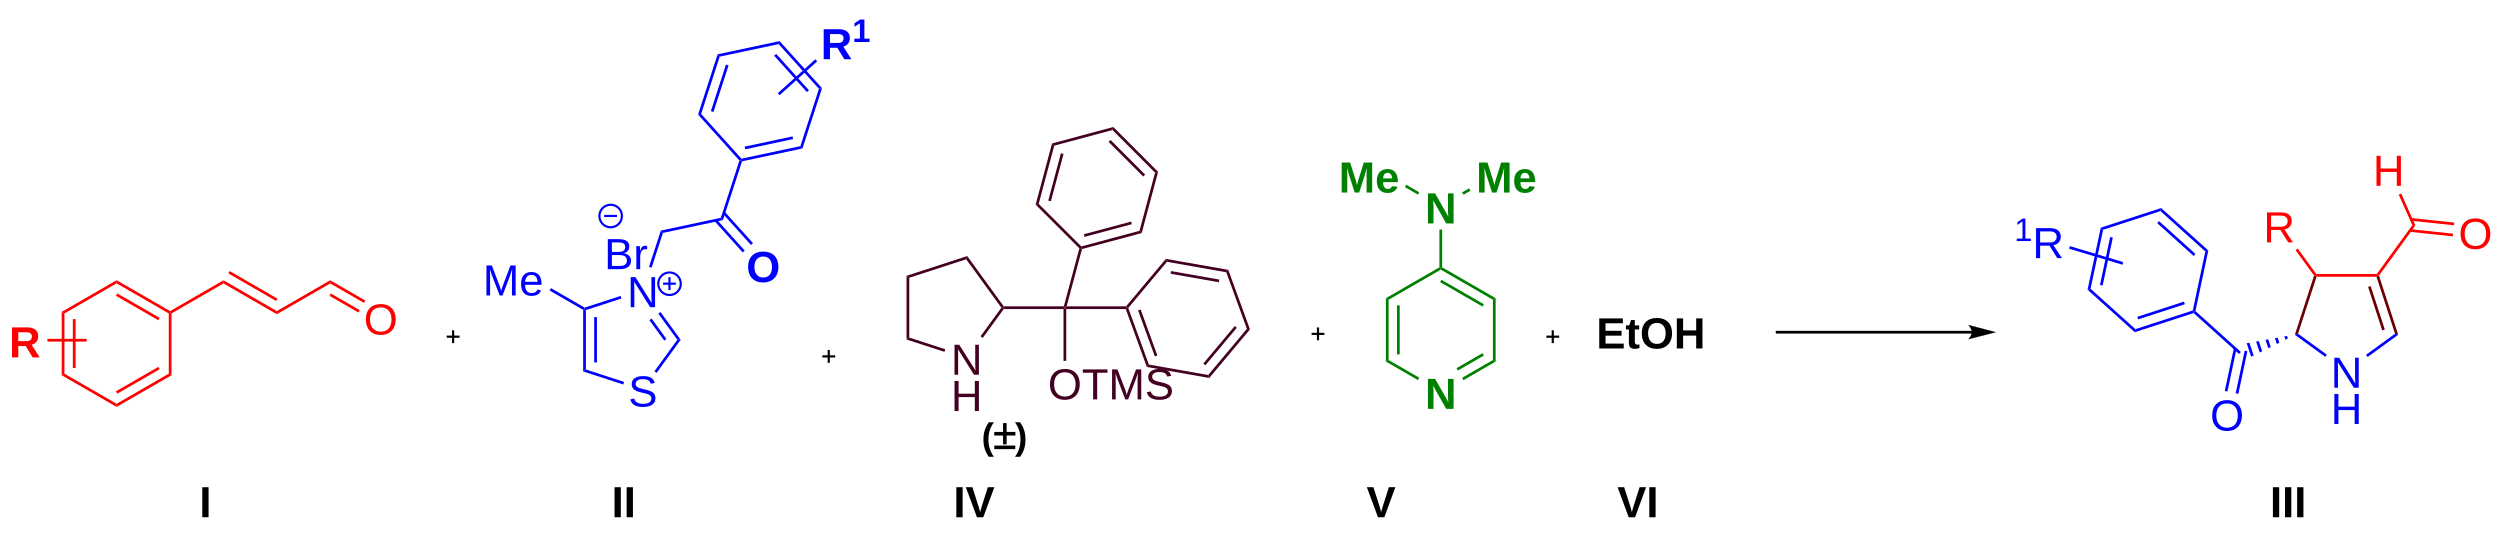
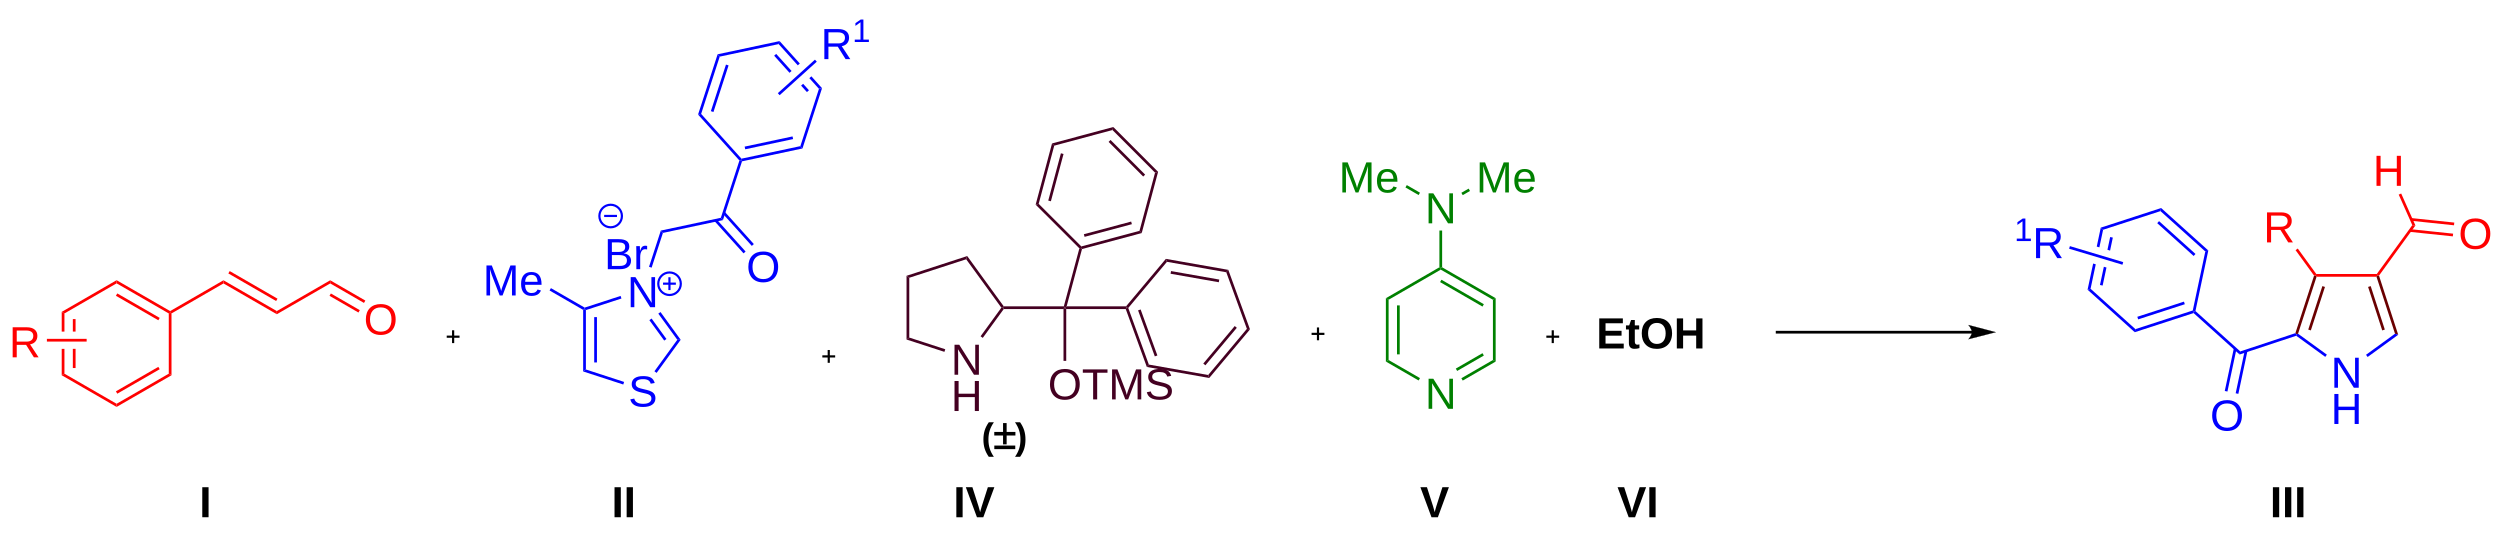
<svg xmlns="http://www.w3.org/2000/svg" width="1146px" height="246px" viewBox="0 0 1146 246" style="background-color: #ffffff00" version="1.1">
  <path stroke="none" fill="#000000" transform="matrix(0.0833333 0 0 0.0833333 -56.6667 -193)" d="M 3137.28,4162.03 L 3207.84,4162.03 L 3207.84,4174.03 L 3137.28,4174.03 Z " />
  <path stroke="none" fill="#000000" transform="matrix(0.0833333 0 0 0.0833333 -56.6667 -193)" d="M 3178.56,4132.75 L 3178.56,4203.31 L 3166.56,4203.31 L 3166.56,4132.75 Z " />
  <path stroke="none" fill="#ff0000" transform="matrix(0.0833333 0 0 0.0833333 -56.6667 -193)" d="M 1623.38,4040.19 L 1615.88,4035.86 L 1615.88,4027.2 L 1909.28,3857.75 L 1909.28,3875.08 L 1623.38,4040.19 Z " />
  <path stroke="none" fill="#ff0000" transform="matrix(0.0833333 0 0 0.0833333 -56.6667 -193)" d="M 1909.28,3875.08 L 1909.28,3857.75 L 2202.67,4027.2 L 2202.67,4044.52 L 1909.28,3875.08 Z " />
  <path stroke="none" fill="#ff0000" transform="matrix(0.0833333 0 0 0.0833333 -56.6667 -193)" d="M 1936.03,3820.1 L 1943.53,3807.11 L 2206.44,3958.95 L 2198.94,3971.94 L 1936.03,3820.1 Z " />
  <path stroke="none" fill="#ff0000" transform="matrix(0.0833333 0 0 0.0833333 -56.6667 -193)" d="M 2202.67,4044.52 L 2202.67,4027.2 L 2496.38,3857.75 L 2496.38,3875.07 L 2202.67,4044.52 Z " />
  <text x="0" y="0" stroke="none" fill="#ff0000" transform="matrix(0.0833333 0 0 0.0833333 166.766 153.356)" font-style="normal" font-weight="normal" font-size="240px" font-family="Arial">
O</text>
  <path stroke="none" fill="#ff0000" transform="matrix(0.0833333 0 0 0.0833333 -56.6667 -193)" d="M 2496.38,3875.07 L 2496.38,3857.75 L 2689.69,3969.4 L 2682.19,3982.38 L 2496.38,3875.07 Z " />
  <path stroke="none" fill="#ff0000" transform="matrix(0.0833333 0 0 0.0833333 -56.6667 -193)" d="M 2492.62,3943.33 L 2500.12,3930.34 L 2659.19,4022.21 L 2651.69,4035.2 L 2492.62,3943.33 Z " />
  <text x="0" y="0" stroke="none" fill="#0000ff" transform="matrix(0.0833333 0 0 0.0833333 288.027 186.366)" font-style="normal" font-weight="normal" font-size="240px" font-family="Arial">
S</text>
  <text x="0" y="0" stroke="none" fill="#0000ff" transform="matrix(0.0833333 0 0 0.0833333 287.476 140.813)" font-style="normal" font-weight="normal" font-size="240px" font-family="Arial">
N</text>
  <path stroke="none" fill="#0000ff" transform="matrix(0.0833333 0 0 0.0833333 -56.6667 -193)" d="M 3887.86,4359.34 L 3902.86,4348.45 L 4113.1,4416.89 L 4108.46,4431.15 L 3887.86,4359.34 Z " />
  <path stroke="none" fill="#0000ff" transform="matrix(0.0833333 0 0 0.0833333 -56.6667 -193)" d="M 4291.97,4367.12 L 4279.84,4358.3 L 4405.73,4185.07 L 4424.27,4185.07 L 4291.97,4367.12 Z " />
  <path stroke="none" fill="#0000ff" transform="matrix(0.0833333 0 0 0.0833333 -56.6667 -193)" d="M 4424.27,4185.07 L 4405.73,4185.07 L 4301.21,4041.26 L 4313.34,4032.44 L 4424.27,4185.07 Z " />
  <path stroke="none" fill="#0000ff" transform="matrix(0.0833333 0 0 0.0833333 -56.6667 -193)" d="M 4345.89,4180.66 L 4333.75,4189.48 L 4252.01,4077.01 L 4264.15,4068.2 L 4345.89,4180.66 Z " />
  <path stroke="none" fill="#0000ff" transform="matrix(0.0833333 0 0 0.0833333 -56.6667 -193)" d="M 4093.79,3943.77 L 4098.43,3958.04 L 3902.86,4021.7 L 3895.36,4016.25 L 3896.21,4008.09 L 4093.79,3943.77 Z " />
  <path stroke="none" fill="#0000ff" transform="matrix(0.0833333 0 0 0.0833333 -56.6667 -193)" d="M 4264.46,3788.25 L 4250.19,3783.61 L 4315.07,3584.31 L 4326.65,3597.18 L 4264.46,3788.25 Z " />
  <path stroke="none" fill="#0000ff" transform="matrix(0.0833333 0 0 0.0833333 -56.6667 -193)" d="M 4326.65,3597.18 L 4315.07,3584.31 L 4645.17,3514.02 L 4656.77,3526.89 L 4326.65,3597.18 Z " />
  <text x="0" y="0" stroke="none" fill="#0000ff" transform="matrix(0.0833333 0 0 0.0833333 221.353 135.453)" font-style="normal" font-weight="normal" font-size="240px" font-family="Arial">
Me</text>
  <path stroke="none" fill="#0000ff" transform="matrix(0.0833333 0 0 0.0833333 -56.6667 -193)" d="M 3902.86,4348.45 L 3887.86,4359.34 L 3887.86,4020.58 L 3895.36,4016.25 L 3902.86,4021.7 L 3902.86,4348.45 Z " />
  <path stroke="none" fill="#0000ff" transform="matrix(0.0833333 0 0 0.0833333 -56.6667 -193)" d="M 3963.63,4309.76 L 3948.63,4309.76 L 3948.63,4060.38 L 3963.63,4060.38 L 3963.63,4309.76 Z " />
  <path stroke="none" fill="#0000ff" transform="matrix(0.0833333 0 0 0.0833333 -56.6667 -193)" d="M 3896.21,4008.09 L 3895.36,4016.25 L 3887.86,4020.58 L 3703.06,3913.91 L 3710.56,3900.92 L 3896.21,4008.09 Z " />
  <text x="0" y="0" stroke="none" fill="#0000ff" transform="matrix(0.0833333 0 0 0.0833333 276.979 123.393)" font-style="normal" font-weight="normal" font-size="240px" font-family="Arial">
Br</text>
  <text x="0" y="0" stroke="none" fill="#0000ff" transform="matrix(0.0833333 0 0 0.0833333 1068.43 177.732)" font-style="normal" font-weight="normal" font-size="240px" font-family="Arial">
N</text>
  <text x="0" y="0" stroke="none" fill="#0000ff" transform="matrix(0.0833333 0 0 0.0833333 1068.43 194.357)" font-style="normal" font-weight="normal" font-size="240px" font-family="Arial">
H</text>
-   <path stroke="none" fill="#0000ff" transform="matrix(0.0833333 0 0 0.0833333 -56.6667 -193)" d="M 13303.5,4157.51 L 13321.1,4151.78 L 13479.7,4266.94 L 13470.8,4279.08 L 13303.5,4157.51 Z " />
-   <path stroke="none" fill="#6a0000" transform="matrix(0.0833333 0 0 0.0833333 -56.6667 -193)" d="M 13321.1,4151.78 L 13303.5,4157.51 L 13409.2,3832.12 L 13417.6,3830.8 L 13423,3838.3 L 13321.1,4151.78 Z " />
+   <path stroke="none" fill="#0000ff" transform="matrix(0.0833333 0 0 0.0833333 -56.6667 -193)" d="M 13311,4162.97 L 13312.3,4154.64 L 13321.1,4151.78 L 13479.7,4266.94 L 13470.8,4279.08 L 13311,4162.97 Z " />
+   <path stroke="none" fill="#6a0000" transform="matrix(0.0833333 0 0 0.0833333 -56.6667 -193)" d="M 13321.1,4151.78 L 13312.3,4154.64 L 13306.4,4148.71 L 13409.2,3832.12 L 13417.6,3830.8 L 13423,3838.3 L 13321.1,4151.78 Z " />
+   <path stroke="none" fill="#6a0000" transform="matrix(0.0833333 0 0 0.0833333 -56.6667 -193)" d="M 13391.5,4133.55 L 13377.2,4128.91 L 13454.9,3889.78 L 13469.2,3894.41 L 13391.5,4133.55 Z " />
  <path stroke="none" fill="#ff0000" transform="matrix(0.0833333 0 0 0.0833333 -56.6667 -193)" d="M 13423,3838.3 L 13417.6,3830.8 L 13421.4,3823.3 L 13754.2,3823.3 L 13758.1,3830.8 L 13752.6,3838.3 L 13423,3838.3 Z " />
  <path stroke="none" fill="#6a0000" transform="matrix(0.0833333 0 0 0.0833333 -56.6667 -193)" d="M 13752.6,3838.3 L 13758.1,3830.8 L 13766.4,3832.12 L 13872.1,4157.51 L 13854.5,4151.78 L 13752.6,3838.3 Z " />
  <path stroke="none" fill="#6a0000" transform="matrix(0.0833333 0 0 0.0833333 -56.6667 -193)" d="M 13706.4,3894.41 L 13720.7,3889.78 L 13798.4,4128.91 L 13784.1,4133.55 L 13706.4,3894.41 Z " />
  <path stroke="none" fill="#0000ff" transform="matrix(0.0833333 0 0 0.0833333 -56.6667 -193)" d="M 13854.5,4151.78 L 13872.1,4157.51 L 13703.9,4279.71 L 13695.1,4267.57 L 13854.5,4151.78 Z " />
  <path stroke="none" fill="#ff0000" transform="matrix(0.0833333 0 0 0.0833333 -56.6667 -193)" d="M 13766.4,3832.12 L 13758.1,3830.8 L 13754.2,3823.3 L 13949.6,3554.43 L 13966.8,3556.24 L 13766.4,3832.12 Z " />
  <text x="0" y="0" stroke="none" fill="#ff0000" transform="matrix(0.0833333 0 0 0.0833333 1087.75 85.1888)" font-style="normal" font-weight="normal" font-size="240px" font-family="Arial">
H</text>
  <path stroke="none" fill="#ff0000" transform="matrix(0.0833333 0 0 0.0833333 -56.6667 -193)" d="M 13966.8,3556.24 L 13949.6,3554.43 L 13874.8,3386.54 L 13888.5,3380.44 L 13966.8,3556.24 Z " />
  <text x="0" y="0" stroke="none" fill="#ff0000" transform="matrix(0.0833333 0 0 0.0833333 1126.96 114.077)" font-style="normal" font-weight="normal" font-size="240px" font-family="Arial">
O</text>
  <path stroke="none" fill="#ff0000" transform="matrix(0.0833333 0 0 0.0833333 -56.6667 -193)" d="M 13943,3530.46 L 13944.6,3515.54 L 14180.6,3540.35 L 14179,3555.27 L 13943,3530.46 Z " />
  <path stroke="none" fill="#ff0000" transform="matrix(0.0833333 0 0 0.0833333 -56.6667 -193)" d="M 13936.6,3591.42 L 13938.2,3576.5 L 14174.2,3601.3 L 14172.6,3616.22 L 13936.6,3591.42 Z " />
-   <path stroke="none" fill="#0000ff" transform="matrix(0.0833333 0 0 0.0833333 -56.6667 -193)" d="M 13006.5,4251.96 L 12996.5,4263.11 L 12746.6,4038.17 L 12748.4,4029.7 L 12756.7,4027.02 L 13006.5,4251.96 Z " />
+   <path stroke="none" fill="#0000ff" transform="matrix(0.0833333 0 0 0.0833333 -56.6667 -193)" d="M 13003.3,4249.05 L 12999.7,4266.03 L 12746.6,4038.17 L 12748.4,4029.7 L 12756.7,4027.02 L 13003.3,4249.05 Z " />
  <text x="0" y="0" stroke="none" fill="#ff0000" transform="matrix(0.0833333 0 0 0.0833333 1037.56 111.111)" font-style="normal" font-weight="normal" font-size="240px" font-family="Arial">
R</text>
  <path stroke="none" fill="#ff0000" transform="matrix(0.0833333 0 0 0.0833333 -56.6667 -193)" d="M 13421.4,3823.3 L 13417.6,3830.8 L 13409.2,3832.12 L 13307.4,3691.98 L 13319.6,3683.16 L 13421.4,3823.3 Z " />
  <path stroke="none" fill="#0000ff" transform="matrix(0.0833333 0 0 0.0833333 -56.6667 -193)" d="M 12742,4023.9 L 12748.4,4029.7 L 12746.6,4038.17 L 12422.8,4143.39 L 12426.4,4126.45 L 12742,4023.9 Z " />
  <path stroke="none" fill="#0000ff" transform="matrix(0.0833333 0 0 0.0833333 -56.6667 -193)" d="M 12693.5,3975.21 L 12698.2,3989.47 L 12441.6,4072.83 L 12437,4058.56 L 12693.5,3975.21 Z " />
  <path stroke="none" fill="#0000ff" transform="matrix(0.0833333 0 0 0.0833333 -56.6667 -193)" d="M 12426.4,4126.45 L 12422.8,4143.39 L 12163.3,3909.75 L 12179.8,3904.4 L 12426.4,4126.45 Z " />
-   <path stroke="none" fill="#0000ff" transform="matrix(0.0833333 0 0 0.0833333 -56.6667 -193)" d="M 12179.8,3904.4 L 12163.3,3909.75 L 12235.9,3568.22 L 12248.8,3579.81 L 12179.8,3904.4 Z " />
-   <path stroke="none" fill="#0000ff" transform="matrix(0.0833333 0 0 0.0833333 -56.6667 -193)" d="M 12246.2,3886.77 L 12231.5,3883.65 L 12287.6,3619.81 L 12302.3,3622.93 L 12246.2,3886.77 Z " />
+   <path stroke="none" fill="#0000ff" transform="matrix(0.0833333 0 0 0.0833333 -56.6667 -193)" d="M 12179.8,3904.4 L 12163.3,3909.75 L 12194,3765.65 L 12208.4,3769.97 L 12179.8,3904.4 L 12179.8,3904.4 Z " />
+   <path stroke="none" fill="#0000ff" transform="matrix(0.0833333 0 0 0.0833333 -56.6667 -193)" d="M 12235.9,3568.22 L 12248.8,3579.81 L 12228.2,3676.74 L 12213.8,3672.41 L 12235.9,3568.22 L 12235.9,3568.22 Z " />
+   <path stroke="none" fill="#0000ff" transform="matrix(0.0833333 0 0 0.0833333 -56.6667 -193)" d="M 12246.2,3886.77 L 12231.5,3883.65 L 12252.9,3783.32 L 12267.3,3787.64 L 12246.2,3886.77 L 12246.2,3886.77 Z " />
+   <path stroke="none" fill="#0000ff" transform="matrix(0.0833333 0 0 0.0833333 -56.6667 -193)" d="M 12287.6,3619.81 L 12302.3,3622.93 L 12287.1,3694.41 L 12272.7,3690.08 L 12287.6,3619.81 L 12287.6,3619.81 Z " />
  <path stroke="none" fill="#0000ff" transform="matrix(0.0833333 0 0 0.0833333 -56.6667 -193)" d="M 12248.8,3579.81 L 12235.9,3568.22 L 12568,3460.32 L 12564.4,3477.27 L 12248.8,3579.81 Z " />
  <path stroke="none" fill="#0000ff" transform="matrix(0.0833333 0 0 0.0833333 -56.6667 -193)" d="M 12564.4,3477.27 L 12568,3460.32 L 12827.5,3693.96 L 12811,3699.31 L 12564.4,3477.27 Z " />
  <path stroke="none" fill="#0000ff" transform="matrix(0.0833333 0 0 0.0833333 -56.6667 -193)" d="M 12546.5,3543.59 L 12556.5,3532.45 L 12756.9,3712.93 L 12746.9,3724.08 L 12546.5,3543.59 Z " />
  <path stroke="none" fill="#0000ff" transform="matrix(0.0833333 0 0 0.0833333 -56.6667 -193)" d="M 12811,3699.31 L 12827.5,3693.96 L 12756.7,4027.02 L 12748.4,4029.7 L 12742,4023.9 L 12811,3699.31 Z " />
  <text x="0" y="0" stroke="none" fill="#0000ff" transform="matrix(0.0833333 0 0 0.0833333 1013.11 197.383)" font-style="normal" font-weight="normal" font-size="240px" font-family="Arial">
O</text>
  <path stroke="none" fill="#0000ff" transform="matrix(0.0833333 0 0 0.0833333 -56.6667 -193)" d="M 13027.8,4244.82 L 13042.5,4247.94 L 12992.7,4482.49 L 12978,4479.37 L 13027.8,4244.82 Z " />
  <path stroke="none" fill="#0000ff" transform="matrix(0.0833333 0 0 0.0833333 -56.6667 -193)" d="M 12967.9,4232.3 L 12982.5,4235.42 L 12932.7,4469.75 L 12918,4466.63 L 12967.9,4232.3 Z " />
  <text x="0" y="0" stroke="none" fill="#0000ff" transform="matrix(0.0833333 0 0 0.0833333 923.339 110.494)" font-style="normal" font-weight="normal" font-size="180px" font-family="Arial">
1</text>
  <text x="0" y="0" stroke="none" fill="#0000ff" transform="matrix(0.0833333 0 0 0.0833333 931.681 118.327)" font-style="normal" font-weight="normal" font-size="240px" font-family="Arial">
R</text>
  <path stroke="none" fill="#0000ff" transform="matrix(0.0833333 0 0 0.0833333 -56.6667 -193)" d="M 12359.4,3757.87 L 12355.1,3772.24 L 12061.8,3684.24 L 12066.1,3669.87 L 12359.4,3757.87 Z " />
-   <path stroke="none" fill="#000000" transform="matrix(0.0833333 0 0 0.0833333 -56.6667 -193)" d="M 11528,4150.87 L 10448.2,4150.87 L 10448.2,4135.87 L 11528,4135.87 Z " />
-   <path stroke="none" fill="#000000" transform="matrix(0.0833333 0 0 0.0833333 -56.6667 -193)" d="M 11658.2,4143.37 C 11658.2,4143.37 11508.2,4181.87 11508.2,4181.87 C 11508.2,4181.87 11527,4160.21 11527,4143.37 C 11527,4126.08 11508.2,4103.87 11508.2,4103.87 C 11508.2,4103.87 11658.2,4143.37 11658.2,4143.37 C 11658.2,4143.37 11658.2,4143.37 11658.2,4143.37 " />
-   <path stroke="#000000" stroke-width="1" fill="none" transform="matrix(0.0833333 0 0 0.0833333 -56.6667 -193)" d="M 11658.2,4143.37 C 11658.2,4143.37 11508.2,4181.87 11508.2,4181.87 C 11508.2,4181.87 11527,4160.21 11527,4143.37 C 11527,4126.08 11508.2,4103.87 11508.2,4103.87 C 11508.2,4103.87 11658.2,4143.37 11658.2,4143.37 C 11658.2,4143.37 11658.2,4143.37 11658.2,4143.37 " />
+   <path stroke="none" fill="#000000" transform="matrix(0.0833333 0 0 0.0833333 -56.6667 -193)" d="M 11528,4150.86 L 10448.2,4150.86 L 10448.2,4135.86 L 11528,4135.86 Z " />
+   <path stroke="none" fill="#000000" transform="matrix(0.0833333 0 0 0.0833333 -56.6667 -193)" d="M 11658.2,4143.36 C 11658.2,4143.36 11508.2,4181.86 11508.2,4181.86 C 11508.2,4181.86 11527,4160.21 11527,4143.36 C 11527,4126.08 11508.2,4103.86 11508.2,4103.86 C 11508.2,4103.86 11658.2,4143.36 11658.2,4143.36 C 11658.2,4143.36 11658.2,4143.36 11658.2,4143.36 " />
+   <path stroke="#000000" stroke-width="1" fill="none" transform="matrix(0.0833333 0 0 0.0833333 -56.6667 -193)" d="M 11658.2,4143.36 C 11658.2,4143.36 11508.2,4181.86 11508.2,4181.86 C 11508.2,4181.86 11527,4160.21 11527,4143.36 C 11527,4126.08 11508.2,4103.86 11508.2,4103.86 C 11508.2,4103.86 11658.2,4143.36 11658.2,4143.36 C 11658.2,4143.36 11658.2,4143.36 11658.2,4143.36 " />
  <text x="0" y="0" stroke="none" fill="#440021" transform="matrix(0.0833333 0 0 0.0833333 435.912 171.787)" font-style="normal" font-weight="normal" font-size="240px" font-family="Arial">
N</text>
  <text x="0" y="0" stroke="none" fill="#440021" transform="matrix(0.0833333 0 0 0.0833333 435.912 188.412)" font-style="normal" font-weight="normal" font-size="240px" font-family="Arial">
H</text>
  <path stroke="none" fill="#440021" transform="matrix(0.0833333 0 0 0.0833333 -56.6667 -193)" d="M 5666.72,3833.07 L 5681.72,3843.96 L 5681.72,4172.83 L 5666.72,4183.72 L 5666.72,3833.07 Z " />
  <path stroke="none" fill="#440021" transform="matrix(0.0833333 0 0 0.0833333 -56.6667 -193)" d="M 5666.72,4183.72 L 5681.72,4172.83 L 5879.67,4237.21 L 5875.03,4251.47 L 5666.72,4183.72 Z " />
  <path stroke="none" fill="#440021" transform="matrix(0.0833333 0 0 0.0833333 -56.6667 -193)" d="M 6086.07,4174.58 L 6073.94,4165.76 L 6188.29,4008.55 L 6197.56,4008.55 L 6201.38,4016.05 L 6086.07,4174.58 Z " />
  <path stroke="none" fill="#440021" transform="matrix(0.0833333 0 0 0.0833333 -56.6667 -193)" d="M 6201.38,4001.05 L 6197.56,4008.55 L 6188.29,4008.55 L 5994.74,3742.16 L 6000.47,3724.52 L 6201.38,4001.05 Z " />
  <path stroke="none" fill="#440021" transform="matrix(0.0833333 0 0 0.0833333 -56.6667 -193)" d="M 6000.47,3724.52 L 5994.74,3742.16 L 5681.72,3843.96 L 5666.72,3833.07 L 6000.47,3724.52 Z " />
  <path stroke="none" fill="#440021" transform="matrix(0.0833333 0 0 0.0833333 -56.6667 -193)" d="M 6201.38,4016.05 L 6197.56,4008.55 L 6201.38,4001.05 L 6531.89,4001.05 L 6537.64,4008.55 L 6530.14,4016.05 L 6201.38,4016.05 Z " />
  <path stroke="none" fill="#440021" transform="matrix(0.0833333 0 0 0.0833333 -56.6667 -193)" d="M 6547.42,4001.05 L 6537.64,4008.55 L 6531.89,4001.05 L 6617.44,3682.05 L 6625.81,3679.81 L 6631.93,3685.94 L 6547.42,4001.05 Z " />
  <path stroke="none" fill="#440021" transform="matrix(0.0833333 0 0 0.0833333 -56.6667 -193)" d="M 6545.14,4016.05 L 6537.64,4008.55 L 6547.42,4001.05 L 6874.22,4001.05 L 6877.72,4008.55 L 6872.47,4016.05 L 6545.14,4016.05 Z " />
  <path stroke="none" fill="#440021" transform="matrix(0.0833333 0 0 0.0833333 -56.6667 -193)" d="M 6631.93,3685.94 L 6625.81,3679.81 L 6628.05,3671.45 L 6948.11,3585.83 L 6960.36,3598.08 L 6631.93,3685.94 Z " />
  <path stroke="none" fill="#440021" transform="matrix(0.0833333 0 0 0.0833333 -56.6667 -193)" d="M 6646.02,3618.82 L 6642.15,3604.33 L 6902.32,3534.73 L 6906.2,3549.22 L 6646.02,3618.82 Z " />
  <path stroke="none" fill="#440021" transform="matrix(0.0833333 0 0 0.0833333 -56.6667 -193)" d="M 6960.36,3598.08 L 6948.11,3585.83 L 7033.73,3265.77 L 7050.45,3261.29 L 6960.36,3598.08 Z " />
  <path stroke="none" fill="#440021" transform="matrix(0.0833333 0 0 0.0833333 -56.6667 -193)" d="M 7050.45,3261.29 L 7033.73,3265.77 L 6799.59,3031.32 L 6804.08,3014.59 L 7050.45,3261.29 Z " />
  <path stroke="none" fill="#440021" transform="matrix(0.0833333 0 0 0.0833333 -56.6667 -193)" d="M 6979.16,3276.51 L 6968.54,3287.11 L 6778.22,3096.53 L 6788.83,3085.93 L 6979.16,3276.51 Z " />
  <path stroke="none" fill="#440021" transform="matrix(0.0833333 0 0 0.0833333 -56.6667 -193)" d="M 6804.08,3014.59 L 6799.59,3031.32 L 6479.21,3117.25 L 6466.96,3105 L 6804.08,3014.59 Z " />
  <path stroke="none" fill="#440021" transform="matrix(0.0833333 0 0 0.0833333 -56.6667 -193)" d="M 6466.96,3105 L 6479.21,3117.25 L 6393.6,3437.31 L 6376.87,3441.8 L 6466.96,3105 Z " />
  <path stroke="none" fill="#440021" transform="matrix(0.0833333 0 0 0.0833333 -56.6667 -193)" d="M 6515.83,3159.14 L 6530.32,3163.01 L 6460.73,3423.16 L 6446.24,3419.29 L 6515.83,3159.14 Z " />
  <path stroke="none" fill="#440021" transform="matrix(0.0833333 0 0 0.0833333 -56.6667 -193)" d="M 6376.87,3441.8 L 6393.6,3437.31 L 6628.05,3671.45 L 6625.81,3679.81 L 6617.44,3682.05 L 6376.87,3441.8 Z " />
  <path stroke="none" fill="#440021" transform="matrix(0.0833333 0 0 0.0833333 -56.6667 -193)" d="M 6872.47,4016.05 L 6877.72,4008.55 L 6886.25,4010.06 L 6999.62,4321.4 L 6988.49,4334.67 L 6872.47,4016.05 Z " />
  <path stroke="none" fill="#440021" transform="matrix(0.0833333 0 0 0.0833333 -56.6667 -193)" d="M 6940.27,4023.38 L 6954.36,4018.25 L 7046.51,4271.32 L 7032.42,4276.46 L 6940.27,4023.38 Z " />
  <path stroke="none" fill="#440021" transform="matrix(0.0833333 0 0 0.0833333 -56.6667 -193)" d="M 6988.49,4334.67 L 6999.62,4321.4 L 7325.93,4378.89 L 7331.86,4395.16 L 6988.49,4334.67 Z " />
  <path stroke="none" fill="#440021" transform="matrix(0.0833333 0 0 0.0833333 -56.6667 -193)" d="M 7331.86,4395.16 L 7325.93,4378.89 L 7538.88,4125.03 L 7555.93,4128.04 L 7331.86,4395.16 Z " />
  <path stroke="none" fill="#440021" transform="matrix(0.0833333 0 0 0.0833333 -56.6667 -193)" d="M 7310.46,4325.44 L 7298.97,4315.8 L 7472.06,4109.46 L 7483.55,4119.1 L 7310.46,4325.44 Z " />
  <path stroke="none" fill="#440021" transform="matrix(0.0833333 0 0 0.0833333 -56.6667 -193)" d="M 7555.93,4128.04 L 7538.88,4125.03 L 7425.51,3813.69 L 7436.64,3800.42 L 7555.93,4128.04 Z " />
  <path stroke="none" fill="#440021" transform="matrix(0.0833333 0 0 0.0833333 -56.6667 -193)" d="M 7436.64,3800.42 L 7425.51,3813.69 L 7099.19,3756.2 L 7093.27,3739.93 L 7436.64,3800.42 Z " />
  <path stroke="none" fill="#440021" transform="matrix(0.0833333 0 0 0.0833333 -56.6667 -193)" d="M 7386.96,3853.81 L 7384.35,3868.59 L 7119.11,3821.85 L 7121.71,3807.08 L 7386.96,3853.81 Z " />
  <path stroke="none" fill="#440021" transform="matrix(0.0833333 0 0 0.0833333 -56.6667 -193)" d="M 7093.27,3739.93 L 7099.19,3756.2 L 6886.25,4010.06 L 6877.72,4008.55 L 6874.22,4001.05 L 7093.27,3739.93 Z " />
  <text x="0" y="0" stroke="none" fill="#440021" transform="matrix(0.0833333 0 0 0.0833333 480.358 183.097)" font-style="normal" font-weight="normal" font-size="240px" font-family="Arial">
OTMS</text>
  <path stroke="none" fill="#440021" transform="matrix(0.0833333 0 0 0.0833333 -56.6667 -193)" d="M 6530.14,4016.05 L 6537.64,4008.55 L 6545.14,4016.05 L 6545.14,4301.17 L 6530.14,4301.17 L 6530.14,4016.05 Z " />
-   <path stroke="none" fill="#0000ff" transform="matrix(0.0833333 0 0 0.0833333 -56.6667 -193)" d="M 13260.5,4163.89 L 13265.2,4178.13 L 13251.7,4184.86 L 13245.6,4166.6 L 13260.5,4163.89 Z " />
-   <path stroke="none" fill="#0000ff" transform="matrix(0.0833333 0 0 0.0833333 -56.6667 -193)" d="M 13208.8,4173.27 L 13218.1,4201.47 L 13204.5,4208.2 L 13193.9,4175.98 L 13208.8,4173.27 Z " />
-   <path stroke="none" fill="#0000ff" transform="matrix(0.0833333 0 0 0.0833333 -56.6667 -193)" d="M 13157.1,4182.65 L 13171,4224.81 L 13157.4,4231.53 L 13142.1,4185.36 L 13157.1,4182.65 Z " />
-   <path stroke="none" fill="#0000ff" transform="matrix(0.0833333 0 0 0.0833333 -56.6667 -193)" d="M 13105.3,4192.04 L 13123.9,4248.15 L 13110.3,4254.87 L 13090.4,4194.74 L 13105.3,4192.04 Z " />
-   <path stroke="none" fill="#0000ff" transform="matrix(0.0833333 0 0 0.0833333 -56.6667 -193)" d="M 13053.6,4201.42 L 13076.8,4271.49 L 13063.2,4278.21 L 13038.7,4204.12 L 13053.6,4201.42 Z " />
+   <path stroke="none" fill="#0000ff" transform="matrix(0.0833333 0 0 0.0833333 -56.6667 -193)" d="M 13306.4,4148.71 L 13312.3,4154.64 L 13311,4162.97 L 12999.7,4266.03 L 13003.3,4249.05 L 13306.4,4148.71 Z " />
  <path stroke="#0000ff" stroke-width="12" fill="none" transform="matrix(0.0833333 0 0 0.0833333 -56.6667 -193)" d="M 4300.96,3876.79 A 62,62 0 1 1 4424.96,3876.79 A 62,62 0 1 1 4300.96,3876.79 Z " />
  <path stroke="none" fill="#0000ff" transform="matrix(0.0833333 0 0 0.0833333 -56.6667 -193)" d="M 4327.24,3870.34 L 4397.79,3870.34 L 4397.79,3882.34 L 4327.24,3882.34 Z " />
  <path stroke="none" fill="#0000ff" transform="matrix(0.0833333 0 0 0.0833333 -56.6667 -193)" d="M 4368.52,3841.06 L 4368.52,3911.62 L 4356.52,3911.62 L 4356.52,3841.06 Z " />
  <path stroke="#0000ff" stroke-width="12" fill="none" transform="matrix(0.0833333 0 0 0.0833333 -56.6667 -193)" d="M 3977.08,3504.29 A 62,62 0 1 1 4101.08,3504.29 A 62,62 0 1 1 3977.08,3504.29 Z " />
  <path stroke="none" fill="#0000ff" transform="matrix(0.0833333 0 0 0.0833333 -56.6667 -193)" d="M 4003.36,3497.85 L 4073.91,3497.85 L 4073.91,3509.85 L 4003.36,3509.85 Z " />
  <path stroke="none" fill="#000000" transform="matrix(0.0833333 0 0 0.0833333 -56.6667 -193)" d="M 5203.51,4270.51 L 5274.06,4270.51 L 5274.06,4282.51 L 5203.51,4282.51 Z " />
  <path stroke="none" fill="#000000" transform="matrix(0.0833333 0 0 0.0833333 -56.6667 -193)" d="M 5244.79,4241.23 L 5244.79,4311.79 L 5232.79,4311.79 L 5232.79,4241.23 Z " />
-   <text x="0" y="0" stroke="none" fill="#008000" transform="matrix(0.0833333 0 0 0.0833333 653.226 187.426)" font-style="normal" font-weight="bold" font-size="240px" font-family="Arial">
+   <text x="0" y="0" stroke="none" fill="#008000" transform="matrix(0.0833333 0 0 0.0833333 653.226 187.384)" font-style="normal" font-weight="normal" font-size="240px" font-family="Arial">
N</text>
  <path stroke="none" fill="#008000" transform="matrix(0.0833333 0 0 0.0833333 -56.6667 -193)" d="M 8303.43,3956.28 L 8318.43,3964.94 L 8318.43,4296.28 L 8303.43,4304.94 L 8303.43,3956.28 Z " />
  <path stroke="none" fill="#008000" transform="matrix(0.0833333 0 0 0.0833333 -56.6667 -193)" d="M 8364.63,3995.94 L 8379.63,3995.94 L 8379.63,4265.27 L 8364.63,4265.27 L 8364.63,3995.94 Z " />
-   <path stroke="none" fill="#008000" transform="matrix(0.0833333 0 0 0.0833333 -56.6667 -193)" d="M 8303.43,4304.94 L 8318.43,4296.28 L 8487.05,4393.63 L 8479.55,4406.62 L 8303.43,4304.94 Z " />
-   <path stroke="none" fill="#008000" transform="matrix(0.0833333 0 0 0.0833333 -56.6667 -193)" d="M 8730.21,4407.19 L 8722.71,4394.2 L 8892.32,4296.28 L 8907.32,4304.94 L 8730.21,4407.19 Z " />
-   <path stroke="none" fill="#008000" transform="matrix(0.0833333 0 0 0.0833333 -56.6667 -193)" d="M 8699.61,4354.19 L 8692.11,4341.2 L 8834.87,4258.78 L 8842.37,4271.77 L 8699.61,4354.19 Z " />
+   <path stroke="none" fill="#008000" transform="matrix(0.0833333 0 0 0.0833333 -56.6667 -193)" d="M 8303.43,4304.94 L 8318.43,4296.28 L 8491.05,4395.94 L 8483.55,4408.93 L 8303.43,4304.94 Z " />
+   <path stroke="none" fill="#008000" transform="matrix(0.0833333 0 0 0.0833333 -56.6667 -193)" d="M 8726.21,4409.5 L 8718.71,4396.51 L 8892.32,4296.28 L 8907.32,4304.94 L 8726.21,4409.5 Z " />
+   <path stroke="none" fill="#008000" transform="matrix(0.0833333 0 0 0.0833333 -56.6667 -193)" d="M 8695.61,4356.5 L 8688.11,4343.51 L 8834.87,4258.78 L 8842.37,4271.77 L 8695.61,4356.5 Z " />
  <path stroke="none" fill="#008000" transform="matrix(0.0833333 0 0 0.0833333 -56.6667 -193)" d="M 8907.32,4304.94 L 8892.32,4296.28 L 8892.32,3964.94 L 8907.32,3956.28 L 8907.32,4304.94 Z " />
  <path stroke="none" fill="#008000" transform="matrix(0.0833333 0 0 0.0833333 -56.6667 -193)" d="M 8907.32,3956.28 L 8892.32,3964.94 L 8605.38,3799.27 L 8605.38,3790.61 L 8612.88,3786.28 L 8907.32,3956.28 Z " />
  <path stroke="none" fill="#008000" transform="matrix(0.0833333 0 0 0.0833333 -56.6667 -193)" d="M 8842.37,3989.45 L 8834.87,4002.44 L 8601.63,3867.77 L 8609.13,3854.78 L 8842.37,3989.45 Z " />
  <path stroke="none" fill="#008000" transform="matrix(0.0833333 0 0 0.0833333 -56.6667 -193)" d="M 8597.88,3786.28 L 8605.38,3790.61 L 8605.38,3799.27 L 8318.43,3964.94 L 8303.43,3956.28 L 8597.88,3786.28 Z " />
-   <text x="0" y="0" stroke="none" fill="#008000" transform="matrix(0.0833333 0 0 0.0833333 653.226 102.426)" font-style="normal" font-weight="bold" font-size="240px" font-family="Arial">
+   <text x="0" y="0" stroke="none" fill="#008000" transform="matrix(0.0833333 0 0 0.0833333 653.226 102.384)" font-style="normal" font-weight="normal" font-size="240px" font-family="Arial">
N</text>
-   <path stroke="none" fill="#008000" transform="matrix(0.0833333 0 0 0.0833333 -56.6667 -193)" d="M 8612.88,3786.28 L 8605.38,3790.61 L 8597.88,3786.28 L 8597.88,3578.61 L 8612.88,3578.61 L 8612.88,3786.28 Z " />
-   <text x="0" y="0" stroke="none" fill="#008000" transform="matrix(0.0833333 0 0 0.0833333 613.689 88.2589)" font-style="normal" font-weight="bold" font-size="240px" font-family="Arial">
+   <path stroke="none" fill="#008000" transform="matrix(0.0833333 0 0 0.0833333 -56.6667 -193)" d="M 8612.88,3786.28 L 8605.38,3790.61 L 8597.88,3786.28 L 8597.88,3584.11 L 8612.88,3584.11 L 8612.88,3786.28 Z " />
+   <text x="0" y="0" stroke="none" fill="#008000" transform="matrix(0.0833333 0 0 0.0833333 613.689 88.2172)" font-style="normal" font-weight="normal" font-size="240px" font-family="Arial">
Me</text>
-   <path stroke="none" fill="#008000" transform="matrix(0.0833333 0 0 0.0833333 -56.6667 -193)" d="M 8487.05,3373.63 L 8479.55,3386.62 L 8407.83,3345.22 L 8415.33,3332.23 L 8487.05,3373.63 Z " />
-   <text x="0" y="0" stroke="none" fill="#008000" transform="matrix(0.0833333 0 0 0.0833333 676.655 88.2589)" font-style="normal" font-weight="bold" font-size="240px" font-family="Arial">
+   <path stroke="none" fill="#008000" transform="matrix(0.0833333 0 0 0.0833333 -56.6667 -193)" d="M 8491.05,3375.94 L 8483.55,3388.93 L 8411.08,3347.09 L 8418.58,3334.1 L 8491.05,3375.94 Z " />
+   <text x="0" y="0" stroke="none" fill="#008000" transform="matrix(0.0833333 0 0 0.0833333 676.655 88.2172)" font-style="normal" font-weight="normal" font-size="240px" font-family="Arial">
Me</text>
-   <path stroke="none" fill="#008000" transform="matrix(0.0833333 0 0 0.0833333 -56.6667 -193)" d="M 8730.21,3387.19 L 8722.71,3374.2 L 8761.11,3352.03 L 8768.61,3365.03 L 8730.21,3387.19 Z " />
+   <path stroke="none" fill="#008000" transform="matrix(0.0833333 0 0 0.0833333 -56.6667 -193)" d="M 8726.21,3389.5 L 8718.71,3376.51 L 8758.61,3353.48 L 8766.11,3366.47 L 8726.21,3389.5 Z " />
  <path stroke="none" fill="#000000" transform="matrix(0.0833333 0 0 0.0833333 -56.6667 -193)" d="M 7894.77,4146.53 L 7965.32,4146.53 L 7965.32,4158.53 L 7894.77,4158.53 Z " />
  <path stroke="none" fill="#000000" transform="matrix(0.0833333 0 0 0.0833333 -56.6667 -193)" d="M 7936.05,4117.26 L 7936.05,4187.81 L 7924.05,4187.81 L 7924.05,4117.26 Z " />
  <path stroke="none" fill="#000000" transform="matrix(0.0833333 0 0 0.0833333 -56.6667 -193)" d="M 9186.16,4162.03 L 9256.71,4162.03 L 9256.71,4174.03 L 9186.16,4174.03 Z " />
  <path stroke="none" fill="#000000" transform="matrix(0.0833333 0 0 0.0833333 -56.6667 -193)" d="M 9227.44,4132.75 L 9227.44,4203.31 L 9215.44,4203.31 L 9215.44,4132.75 Z " />
  <text x="0" y="0" stroke="none" fill="#000000" transform="matrix(0.0833333 0 0 0.0833333 91.3859 237.103)" font-style="normal" font-weight="bold" font-size="240px" font-family="Arial">
I</text>
  <text x="0" y="0" stroke="none" fill="#000000" transform="matrix(0.0833333 0 0 0.0833333 280.36 237.103)" font-style="normal" font-weight="bold" font-size="240px" font-family="Arial">
II</text>
  <text x="0" y="0" stroke="none" fill="#000000" transform="matrix(0.0833333 0 0 0.0833333 437.048 237.103)" font-style="normal" font-weight="bold" font-size="240px" font-family="Arial">
IV</text>
-   <text x="0" y="0" stroke="none" fill="#000000" transform="matrix(0.0833333 0 0 0.0833333 626.435 237.103)" font-style="normal" font-weight="bold" font-size="240px" font-family="Arial">
+   <text x="0" y="0" stroke="none" fill="#000000" transform="matrix(0.0833333 0 0 0.0833333 650.972 237.103)" font-style="normal" font-weight="bold" font-size="240px" font-family="Arial">
V</text>
  <text x="0" y="0" stroke="none" fill="#000000" transform="matrix(0.0833333 0 0 0.0833333 1040.56 237.103)" font-style="normal" font-weight="bold" font-size="240px" font-family="Arial">
III</text>
  <path stroke="none" fill="#ff0000" transform="matrix(0.0833333 0 0 0.0833333 -56.6667 -193)" d="M 1615.88,4027.2 L 1615.88,4035.86 L 1608.38,4040.19 L 1321.38,3874.61 L 1321.38,3857.29 L 1615.88,4027.2 Z " />
  <path stroke="none" fill="#ff0000" transform="matrix(0.0833333 0 0 0.0833333 -56.6667 -193)" d="M 1558.43,4064.71 L 1550.93,4077.7 L 1317.64,3943.1 L 1325.13,3930.11 L 1558.43,4064.71 Z " />
  <path stroke="none" fill="#ff0000" transform="matrix(0.0833333 0 0 0.0833333 -56.6667 -193)" d="M 1321.38,3857.29 L 1321.38,3874.61 L 1034.48,4040.19 L 1019.48,4031.53 L 1321.38,3857.29 Z " />
-   <path stroke="none" fill="#ff0000" transform="matrix(0.0833333 0 0 0.0833333 -56.6667 -193)" d="M 1019.48,4031.53 L 1034.48,4040.19 L 1034.48,4371.53 L 1019.48,4380.19 L 1019.48,4031.53 Z " />
-   <path stroke="none" fill="#ff0000" transform="matrix(0.0833333 0 0 0.0833333 -56.6667 -193)" d="M 1080.68,4071.2 L 1095.68,4071.2 L 1095.68,4340.52 L 1080.68,4340.52 L 1080.68,4071.2 Z " />
+   <path stroke="none" fill="#ff0000" transform="matrix(0.0833333 0 0 0.0833333 -56.6667 -193)" d="M 1019.48,4031.53 L 1034.48,4040.19 L 1034.48,4139.93 L 1019.48,4139.93 L 1019.48,4031.53 L 1019.48,4031.53 Z " />
+   <path stroke="none" fill="#ff0000" transform="matrix(0.0833333 0 0 0.0833333 -56.6667 -193)" d="M 1034.48,4371.53 L 1019.48,4380.19 L 1019.48,4234.93 L 1034.48,4234.93 L 1034.48,4371.53 L 1034.48,4371.53 Z " />
+   <path stroke="none" fill="#ff0000" transform="matrix(0.0833333 0 0 0.0833333 -56.6667 -193)" d="M 1080.68,4071.2 L 1095.68,4071.2 L 1095.68,4139.93 L 1080.68,4139.93 L 1080.68,4071.2 L 1080.68,4071.2 Z " />
+   <path stroke="none" fill="#ff0000" transform="matrix(0.0833333 0 0 0.0833333 -56.6667 -193)" d="M 1095.68,4340.52 L 1080.68,4340.52 L 1080.68,4234.93 L 1095.68,4234.93 L 1095.68,4340.52 L 1095.68,4340.52 Z " />
  <path stroke="none" fill="#ff0000" transform="matrix(0.0833333 0 0 0.0833333 -56.6667 -193)" d="M 1019.48,4380.19 L 1034.48,4371.53 L 1321.38,4537.12 L 1321.38,4554.44 L 1019.48,4380.19 Z " />
  <path stroke="none" fill="#ff0000" transform="matrix(0.0833333 0 0 0.0833333 -56.6667 -193)" d="M 1321.38,4554.44 L 1321.38,4537.12 L 1608.38,4371.53 L 1623.38,4380.19 L 1321.38,4554.44 Z " />
  <path stroke="none" fill="#ff0000" transform="matrix(0.0833333 0 0 0.0833333 -56.6667 -193)" d="M 1325.13,4481.62 L 1317.64,4468.62 L 1550.93,4334.02 L 1558.43,4347.01 L 1325.13,4481.62 Z " />
  <path stroke="none" fill="#ff0000" transform="matrix(0.0833333 0 0 0.0833333 -56.6667 -193)" d="M 1623.38,4380.19 L 1608.38,4371.53 L 1608.38,4040.19 L 1615.88,4035.86 L 1623.38,4040.19 L 1623.38,4380.19 Z " />
-   <text x="0" y="0" stroke="none" fill="#ff0000" transform="matrix(0.0833333 0 0 0.0833333 4.16402 163.827)" font-style="normal" font-weight="bold" font-size="240px" font-family="Arial">
+   <text x="0" y="0" stroke="none" fill="#ff0000" transform="matrix(0.0833333 0 0 0.0833333 4.16402 163.786)" font-style="normal" font-weight="normal" font-size="240px" font-family="Arial">
R</text>
-   <path stroke="none" fill="#ff0000" transform="matrix(0.0833333 0 0 0.0833333 -56.6667 -193)" d="M 1156.63,4179.93 L 1156.63,4194.93 L 940.968,4194.93 L 940.968,4179.93 L 1156.63,4179.93 Z " />
+   <path stroke="none" fill="#ff0000" transform="matrix(0.0833333 0 0 0.0833333 -56.6667 -193)" d="M 1156.63,4179.93 L 1156.63,4194.93 L 937.968,4194.93 L 937.968,4179.93 L 1156.63,4179.93 Z " />
  <path stroke="none" fill="#0000ff" transform="matrix(0.0833333 0 0 0.0833333 -56.6667 -193)" d="M 4656.77,3526.89 L 4645.17,3514.02 L 4747.45,3198.86 L 4755.92,3197.06 L 4761.72,3203.49 L 4656.77,3526.89 Z " />
-   <text x="0" y="0" stroke="none" fill="#0000ff" transform="matrix(0.0833333 0 0 0.0833333 342.102 129.295)" font-style="normal" font-weight="bold" font-size="240px" font-family="Arial">
+   <text x="0" y="0" stroke="none" fill="#0000ff" transform="matrix(0.0833333 0 0 0.0833333 342.102 129.254)" font-style="normal" font-weight="normal" font-size="240px" font-family="Arial">
O</text>
-   <path stroke="none" fill="#0000ff" transform="matrix(0.0833333 0 0 0.0833333 -56.6667 -193)" d="M 4656.31,3491.87 L 4667.45,3481.83 L 4822.08,3653.44 L 4810.94,3663.48 L 4656.31,3491.87 Z " />
-   <path stroke="none" fill="#0000ff" transform="matrix(0.0833333 0 0 0.0833333 -56.6667 -193)" d="M 4610.84,3532.84 L 4621.98,3522.8 L 4776.61,3694.41 L 4765.47,3704.45 L 4610.84,3532.84 Z " />
+   <path stroke="none" fill="#0000ff" transform="matrix(0.0833333 0 0 0.0833333 -56.6667 -193)" d="M 4656.31,3491.87 L 4667.45,3481.83 L 4826.75,3658.63 L 4815.61,3668.67 L 4656.31,3491.87 Z " />
+   <path stroke="none" fill="#0000ff" transform="matrix(0.0833333 0 0 0.0833333 -56.6667 -193)" d="M 4610.84,3532.84 L 4621.98,3522.8 L 4781.29,3699.59 L 4770.15,3709.64 L 4610.84,3532.84 Z " />
  <path stroke="none" fill="#0000ff" transform="matrix(0.0833333 0 0 0.0833333 -56.6667 -193)" d="M 4761.72,3203.49 L 4755.92,3197.06 L 4758.6,3188.82 L 5082.67,3119.82 L 5094.26,3132.69 L 4761.72,3203.49 Z " />
  <path stroke="none" fill="#0000ff" transform="matrix(0.0833333 0 0 0.0833333 -56.6667 -193)" d="M 4779.3,3137.18 L 4776.17,3122.51 L 5039.6,3066.42 L 5042.72,3081.09 L 4779.3,3137.18 Z " />
  <path stroke="none" fill="#0000ff" transform="matrix(0.0833333 0 0 0.0833333 -56.6667 -193)" d="M 5094.26,3132.69 L 5082.67,3119.82 L 5184.95,2804.66 L 5201.89,2801.05 L 5094.26,3132.69 Z " />
-   <path stroke="none" fill="#0000ff" transform="matrix(0.0833333 0 0 0.0833333 -56.6667 -193)" d="M 5201.89,2801.05 L 5184.95,2804.66 L 4963.15,2558.51 L 4968.5,2542.03 L 5201.89,2801.05 Z " />
-   <path stroke="none" fill="#0000ff" transform="matrix(0.0833333 0 0 0.0833333 -56.6667 -193)" d="M 5129.87,2812.55 L 5118.73,2822.59 L 4938.44,2622.5 L 4949.58,2612.46 L 5129.87,2812.55 Z " />
+   <path stroke="none" fill="#0000ff" transform="matrix(0.0833333 0 0 0.0833333 -56.6667 -193)" d="M 5201.89,2801.05 L 5184.95,2804.66 L 5132.1,2746.01 L 5143.24,2735.96 L 5201.89,2801.05 L 5201.89,2801.05 Z " />
+   <path stroke="none" fill="#0000ff" transform="matrix(0.0833333 0 0 0.0833333 -56.6667 -193)" d="M 4963.15,2558.51 L 4968.5,2542.03 L 5079.64,2665.38 L 5068.51,2675.43 L 4963.15,2558.51 L 4963.15,2558.51 Z " />
+   <path stroke="none" fill="#0000ff" transform="matrix(0.0833333 0 0 0.0833333 -56.6667 -193)" d="M 5129.87,2812.55 L 5118.73,2822.59 L 5086.67,2787.01 L 5097.8,2776.96 L 5129.87,2812.55 L 5129.87,2812.55 Z " />
+   <path stroke="none" fill="#0000ff" transform="matrix(0.0833333 0 0 0.0833333 -56.6667 -193)" d="M 4938.44,2622.5 L 4949.58,2612.46 L 5034.21,2706.39 L 5023.07,2716.44 L 4938.44,2622.5 L 4938.44,2622.5 Z " />
  <path stroke="none" fill="#0000ff" transform="matrix(0.0833333 0 0 0.0833333 -56.6667 -193)" d="M 4968.5,2542.03 L 4963.15,2558.51 L 4639.08,2627.51 L 4627.48,2614.64 L 4968.5,2542.03 Z " />
  <path stroke="none" fill="#0000ff" transform="matrix(0.0833333 0 0 0.0833333 -56.6667 -193)" d="M 4627.48,2614.64 L 4639.08,2627.51 L 4536.8,2942.67 L 4519.86,2946.28 L 4627.48,2614.64 Z " />
  <path stroke="none" fill="#0000ff" transform="matrix(0.0833333 0 0 0.0833333 -56.6667 -193)" d="M 4673.45,2671.26 L 4687.72,2675.89 L 4604.58,2932.07 L 4590.31,2927.44 L 4673.45,2671.26 Z " />
  <path stroke="none" fill="#0000ff" transform="matrix(0.0833333 0 0 0.0833333 -56.6667 -193)" d="M 4519.86,2946.28 L 4536.8,2942.67 L 4758.6,3188.82 L 4755.92,3197.06 L 4747.45,3198.86 L 4519.86,2946.28 Z " />
-   <text x="0" y="0" stroke="none" fill="#0000ff" transform="matrix(0.0833333 0 0 0.0833333 376.241 27.1369)" font-style="normal" font-weight="bold" font-size="240px" font-family="Arial">
+   <text x="0" y="0" stroke="none" fill="#0000ff" transform="matrix(0.0833333 0 0 0.0833333 376.241 27.0953)" font-style="normal" font-weight="normal" font-size="240px" font-family="Arial">
R</text>
-   <text x="0" y="0" stroke="none" fill="#0000ff" transform="matrix(0.0833333 0 0 0.0833333 390.684 19.2619)" font-style="normal" font-weight="bold" font-size="180px" font-family="Arial">
+   <text x="0" y="0" stroke="none" fill="#0000ff" transform="matrix(0.0833333 0 0 0.0833333 390.684 19.2619)" font-style="normal" font-weight="normal" font-size="180px" font-family="Arial">
1</text>
-   <path stroke="none" fill="#0000ff" transform="matrix(0.0833333 0 0 0.0833333 -56.6667 -193)" d="M 4968.68,2839.62 L 4958.63,2828.48 L 5165.06,2642.18 L 5175.11,2653.31 L 4968.68,2839.62 Z " />
+   <path stroke="none" fill="#0000ff" transform="matrix(0.0833333 0 0 0.0833333 -56.6667 -193)" d="M 4968.68,2839.62 L 4958.63,2828.48 L 5162.87,2644.15 L 5172.92,2655.28 L 4968.68,2839.62 Z " />
  <text x="0" y="0" stroke="none" fill="#000000" transform="matrix(0.0833333 0 0 0.0833333 731.759 159.727)" font-style="normal" font-weight="bold" font-size="240px" font-family="Arial">
EtOH</text>
  <text x="0" y="0" stroke="none" fill="#000000" transform="matrix(0.0833333 0 0 0.0833333 449.951 205.886)" font-style="normal" font-weight="bold" font-size="203.782px" font-family="Arial">
(</text>
  <text x="0" y="0" stroke="none" fill="#000000" transform="matrix(0.0833333 0 0 0.0833333 455.606 205.886)" font-style="normal" font-weight="bold" font-size="203.782px" font-family="Symbol">
±</text>
  <text x="0" y="0" stroke="none" fill="#000000" transform="matrix(0.0833333 0 0 0.0833333 465.266 205.886)" font-style="normal" font-weight="bold" font-size="203.782px" font-family="Arial">
)</text>
  <text x="0" y="0" stroke="none" fill="#000000" transform="matrix(0.0833333 0 0 0.0833333 741.369 237.103)" font-style="normal" font-weight="bold" font-size="240px" font-family="Arial">
VI</text>
</svg>
